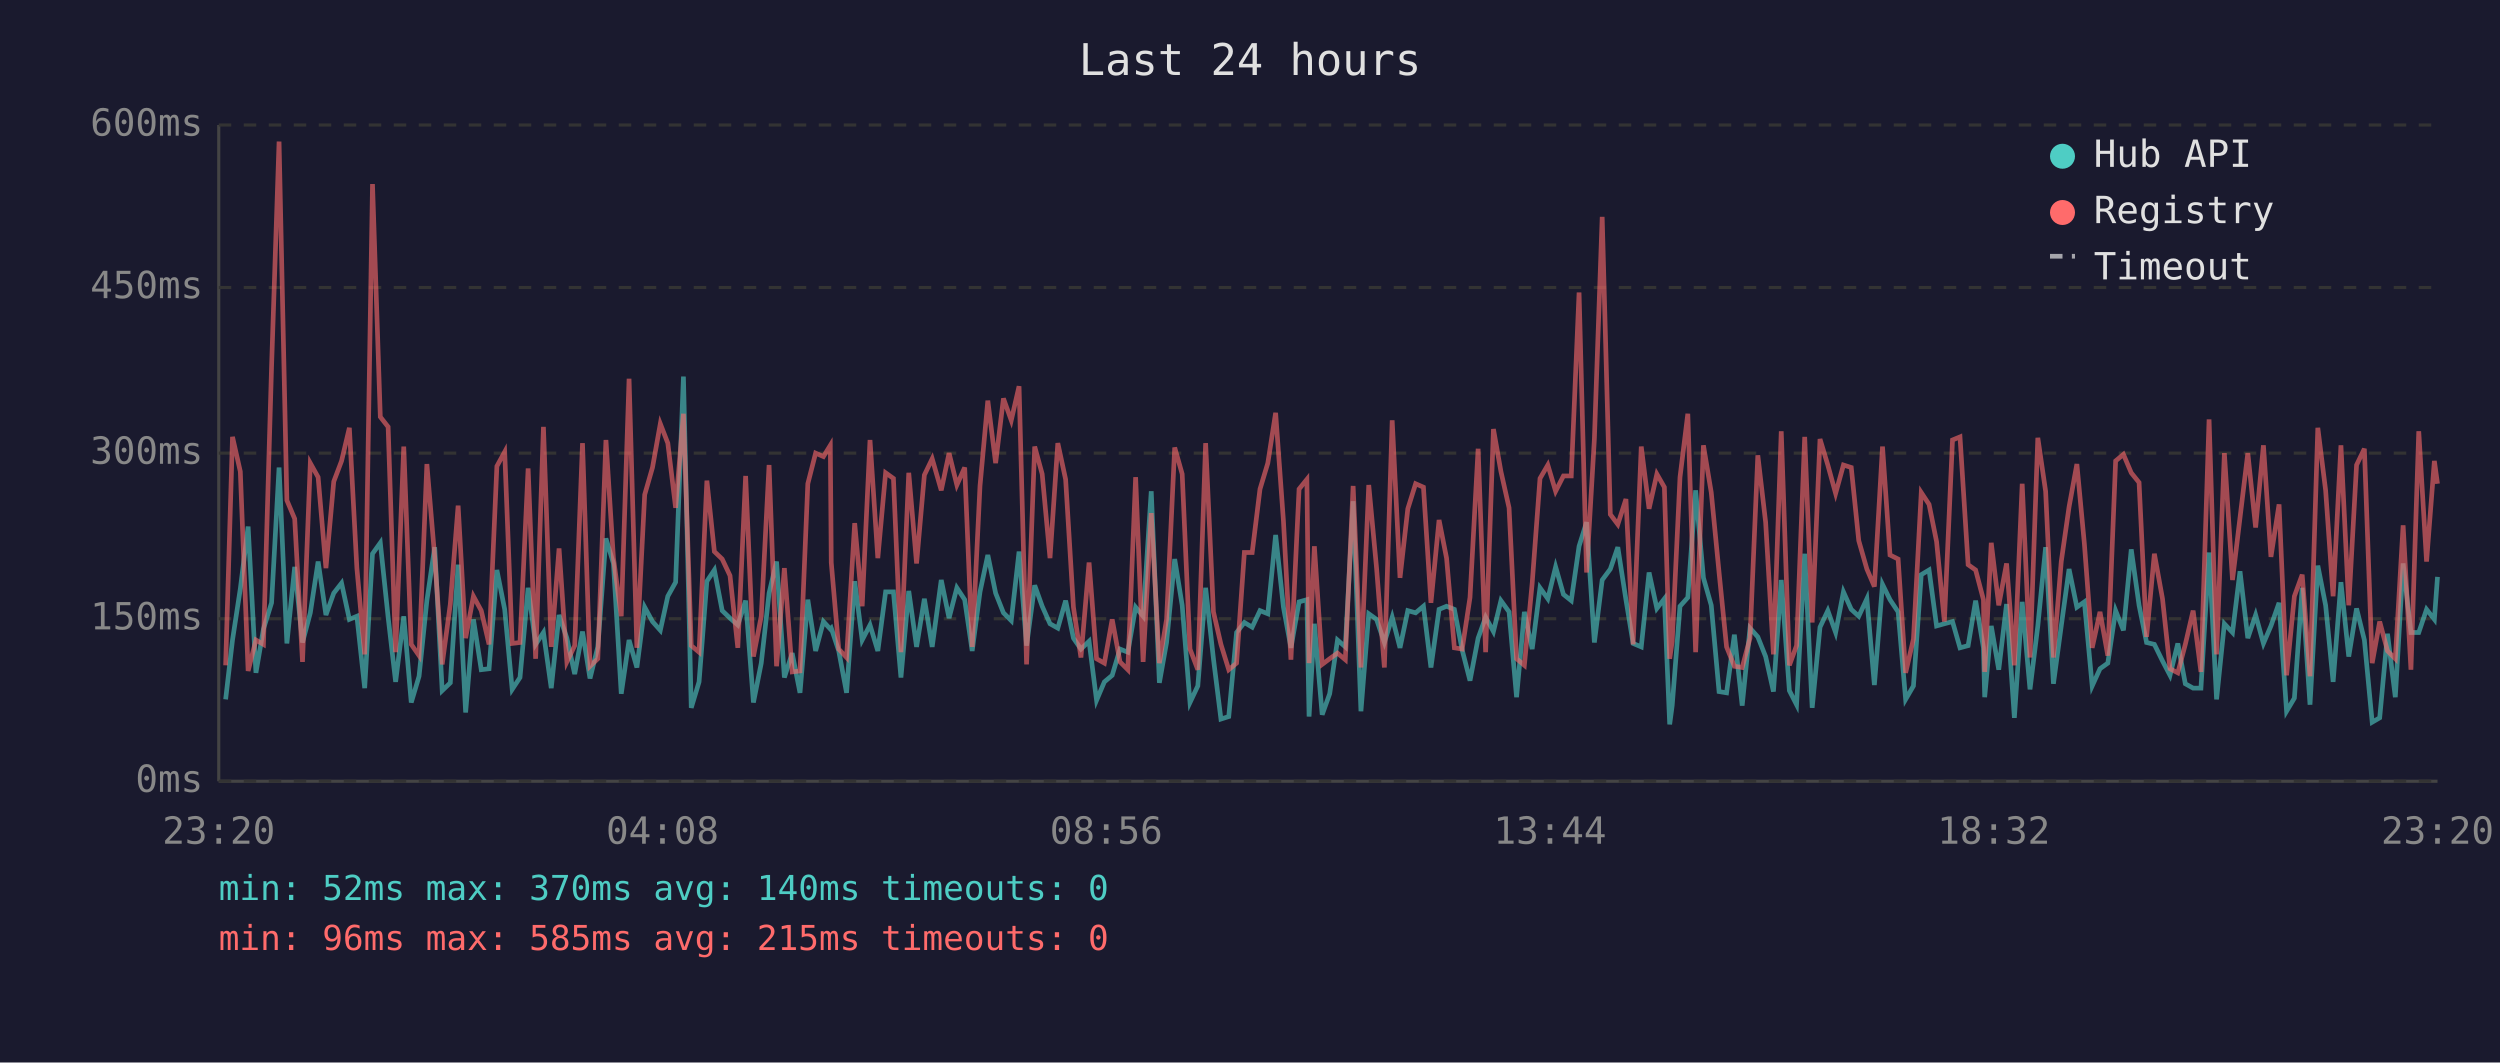
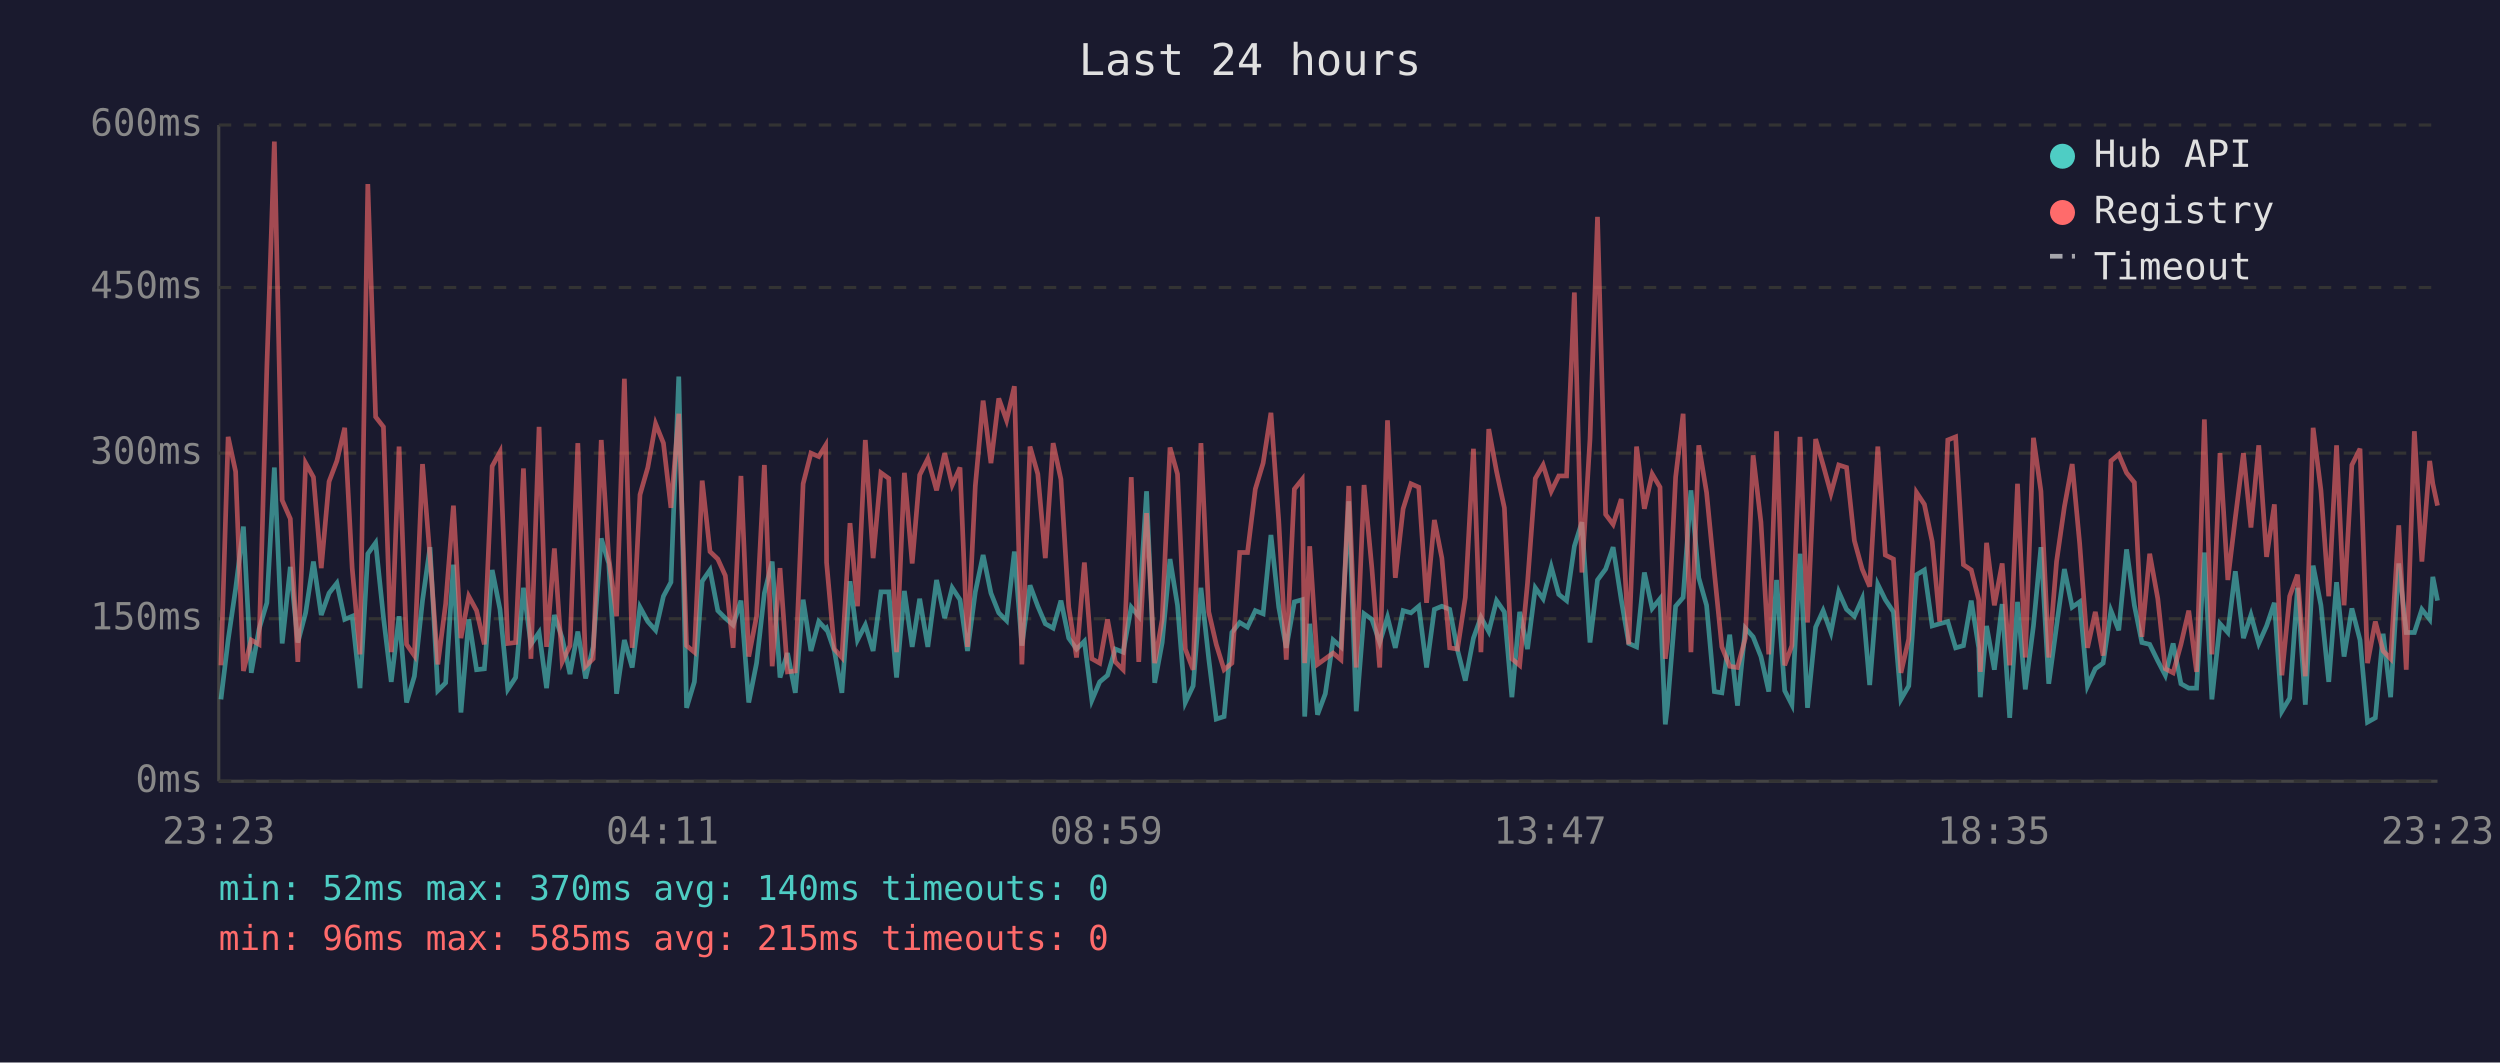
<svg xmlns="http://www.w3.org/2000/svg" viewBox="0 0 800 340" font-family="monospace" font-size="12">
  <rect width="800" height="340" fill="#1a1a2e" />
  <text x="400" y="24" fill="#e0e0e0" font-size="14" text-anchor="middle">Last 24 hours</text>
  <line x1="70" y1="40" x2="70" y2="250" stroke="#444" stroke-width="1" />
  <line x1="70" y1="250" x2="780" y2="250" stroke="#444" stroke-width="1" />
  <line x1="70" y1="250" x2="780" y2="250" stroke="#333" stroke-width="1" stroke-dasharray="4" />
  <text x="65" y="250" fill="#888" text-anchor="end" dominant-baseline="middle">0ms</text>
  <line x1="70" y1="198" x2="780" y2="198" stroke="#333" stroke-width="1" stroke-dasharray="4" />
  <text x="65" y="198" fill="#888" text-anchor="end" dominant-baseline="middle">150ms</text>
  <line x1="70" y1="145" x2="780" y2="145" stroke="#333" stroke-width="1" stroke-dasharray="4" />
  <text x="65" y="145" fill="#888" text-anchor="end" dominant-baseline="middle">300ms</text>
  <line x1="70" y1="92" x2="780" y2="92" stroke="#333" stroke-width="1" stroke-dasharray="4" />
  <text x="65" y="92" fill="#888" text-anchor="end" dominant-baseline="middle">450ms</text>
  <line x1="70" y1="40" x2="780" y2="40" stroke="#333" stroke-width="1" stroke-dasharray="4" />
  <text x="65" y="40" fill="#888" text-anchor="end" dominant-baseline="middle">600ms</text>
-   <text x="70" y="270" fill="#888" text-anchor="middle">23:20</text>
-   <text x="212" y="270" fill="#888" text-anchor="middle">04:08</text>
-   <text x="354" y="270" fill="#888" text-anchor="middle">08:56</text>
-   <text x="496" y="270" fill="#888" text-anchor="middle">13:44</text>
-   <text x="638" y="270" fill="#888" text-anchor="middle">18:32</text>
-   <text x="780" y="270" fill="#888" text-anchor="middle">23:20</text>
-   <polyline points="72.2,223.8 74.4,204.8 76.9,188.4 79.4,168.5 81.9,215.3 84.3,201.3 86.9,192.9 89.3,149.6 91.8,205.9 94.3,181.4 96.8,205.6 99.3,196.1 101.8,179.7 104.3,196.8 106.8,189.8 109.3,186.6 111.8,198.2 114.2,197.2 116.7,220.2 119.2,177.2 121.7,173.7 124.2,197.5 126.6,218.2 129.2,197.2 131.6,224.8 134.1,216.4 136.6,192.2 139.1,175.1 141.5,221.0 144.1,218.5 146.6,180.7 149.0,228.0 151.5,198.2 154.0,214.3 156.5,214.0 159.0,182.4 161.5,195.0 163.9,220.6 166.4,216.8 169.0,188.1 171.4,206.2 173.9,202.4 176.4,220.2 178.9,196.8 181.4,204.2 183.9,215.7 186.4,202.1 188.8,217.1 191.3,207.0 193.9,172.3 196.3,180.3 198.8,222.0 201.3,204.8 203.8,213.6 206.3,194.3 208.8,198.9 211.3,201.7 213.7,190.8 216.2,186.3 218.7,120.5 221.2,226.5 223.7,218.2 226.2,186.0 228.6,182.4 231.1,195.4 233.6,197.8 236.1,200.0 238.6,192.2 241.1,224.8 243.6,212.2 246.1,189.8 248.5,179.7 251.0,216.8 253.5,209.0 256.0,221.7 258.5,191.9 261.0,208.3 263.5,198.9 265.7,201.3 266.0,201.0 268.4,208.3 270.9,221.7 273.5,186.0 275.9,204.8 278.4,200.0 280.9,208.3 283.4,189.4 285.9,189.4 288.3,216.8 290.8,189.1 293.3,207.0 295.8,191.6 298.3,207.0 301.2,185.6 303.7,197.8 306.2,188.1 308.7,191.9 311.1,208.3 313.6,189.4 316.1,177.6 318.6,189.8 321.1,196.1 323.6,198.6 326.1,176.5 328.5,206.6 331.1,187.3 333.5,194.0 336.0,199.6 338.5,201.0 341.0,192.2 343.5,204.2 345.9,207.7 348.5,205.2 350.9,224.1 353.4,218.2 355.9,216.1 358.4,207.7 360.9,208.7 363.4,194.3 365.8,197.2 368.4,157.2 371.0,218.5 373.3,205.6 375.9,178.9 378.3,193.7 380.8,224.8 383.3,219.5 385.8,188.1 388.3,210.8 390.7,230.1 393.2,229.3 395.7,202.4 398.2,199.2 400.7,200.7 403.2,195.4 405.7,196.4 408.2,171.2 410.7,194.3 413.1,207.3 415.7,192.6 418.2,191.9 418.9,229.3 420.6,199.6 423.1,228.7 425.5,222.0 428.0,204.8 430.5,207.0 433.0,160.4 435.5,227.6 438.0,196.4 440.5,198.2 443.0,205.6 445.5,197.5 448.0,207.3 450.5,195.4 453.0,196.1 455.5,194.0 457.9,213.6 460.5,195.0 462.9,194.0 465.4,195.0 467.9,208.0 470.4,217.8 473.0,204.2 475.4,197.5 477.9,202.1 480.3,192.2 482.9,195.8 485.3,223.1 487.8,195.8 490.3,207.7 492.8,188.1 495.3,191.6 497.8,181.4 500.3,190.2 502.8,192.2 505.3,174.8 507.7,167.1 510.2,205.6 512.7,185.6 515.3,182.1 517.7,175.1 520.3,191.9 522.6,205.9 525.2,207.0 527.7,183.2 530.2,194.7 532.6,191.6 534.3,231.8 535.1,225.8 537.6,194.0 540.1,191.2 542.6,156.9 545.1,184.9 547.6,193.7 550.1,221.3 552.5,221.7 555.0,203.1 557.5,225.8 560.0,201.0 562.5,203.8 565.0,210.1 567.5,221.3 570.0,185.6 572.6,221.0 574.9,225.5 577.5,177.2 579.9,226.5 582.4,200.7 584.9,195.4 587.4,202.4 589.9,189.4 592.4,195.0 594.8,197.2 597.4,191.6 599.8,219.2 602.4,187.0 604.8,191.9 607.4,195.8 609.8,223.8 612.3,219.5 614.8,183.9 617.3,182.4 619.7,200.3 622.2,199.6 624.8,198.9 627.2,207.3 629.8,206.6 632.2,192.2 634.7,207.3 635.1,223.1 637.2,200.3 639.6,214.3 642.1,193.3 644.6,229.7 647.1,192.6 649.6,220.6 652.1,200.3 654.6,175.1 657.1,218.8 659.6,200.3 662.1,182.1 664.6,194.3 667.0,192.6 669.5,219.5 672.0,214.0 674.5,212.2 677.0,195.4 679.5,201.7 682.0,175.8 684.5,193.7 686.9,205.6 689.4,206.2 692.0,211.5 694.4,216.1 696.9,205.9 699.3,218.8 701.8,220.2 704.3,220.2 706.9,176.8 709.3,223.8 711.8,199.6 714.4,202.4 716.8,182.8 719.3,204.2 721.8,196.8 724.3,205.9 726.7,200.3 729.3,192.9 731.7,227.6 734.2,223.4 736.7,188.1 739.2,225.5 741.7,181.0 744.2,193.7 746.6,218.2 749.1,186.3 751.6,210.1 754.1,194.7 756.6,204.8 759.1,231.1 761.5,229.7 764.0,202.8 766.5,223.1 769.0,180.3 771.5,202.4 774.0,202.4 776.5,195.0 779.0,198.2 780.0,184.6" fill="none" stroke="#4ecdc4" stroke-width="1.5" opacity="0.6" />
-   <polyline points="72.2,212.9 74.4,139.8 76.9,150.9 79.4,214.7 81.9,204.8 84.3,206.2 86.9,117.3 89.3,45.3 91.8,160.1 94.3,166.0 96.8,211.8 99.3,148.2 101.8,152.7 104.3,181.8 106.8,154.1 109.3,147.5 111.8,136.9 114.2,181.8 116.7,209.4 119.2,58.9 121.7,133.4 124.2,136.6 126.6,208.7 129.2,142.9 131.6,206.2 134.1,209.8 136.6,148.5 139.1,178.2 141.5,212.6 144.1,193.3 146.6,161.8 149.0,204.2 151.5,190.8 154.0,195.4 156.5,206.2 159.0,149.2 161.5,144.6 163.9,205.9 166.4,205.6 169.0,149.9 171.4,210.8 173.9,136.6 176.4,207.0 178.9,175.5 181.4,211.8 183.9,206.6 186.4,141.8 188.8,213.2 191.3,210.8 193.9,140.8 196.3,178.6 198.8,197.2 201.3,121.2 203.8,207.3 206.3,158.3 208.8,149.6 211.3,135.6 213.7,141.8 216.2,162.5 218.7,132.4 221.2,206.6 223.7,208.7 226.2,153.8 228.6,176.5 231.1,178.9 233.6,184.2 236.1,207.3 238.6,152.3 241.1,210.1 243.6,197.2 246.1,148.8 248.5,213.2 251.0,181.8 253.5,215.0 256.0,214.7 258.5,154.8 261.0,145.0 263.5,146.1 265.7,142.5 266.0,180.0 268.4,207.7 270.9,210.4 273.5,167.4 275.9,194.0 278.4,140.8 280.9,178.6 283.4,151.3 285.9,153.1 288.3,208.7 290.8,151.3 293.3,180.3 295.8,152.0 298.3,146.8 301.2,156.9 303.7,145.0 306.2,155.2 308.7,149.6 311.1,207.0 313.6,155.5 316.1,128.2 318.6,148.2 321.1,127.5 323.6,134.5 326.1,123.6 328.5,212.6 331.1,142.9 333.5,151.7 336.0,178.6 338.5,141.8 341.0,153.4 343.5,194.3 345.9,210.4 348.5,180.0 350.9,210.8 353.4,212.2 355.9,198.2 358.4,211.8 360.9,214.3 363.4,152.7 365.8,211.8 368.4,164.2 371.0,212.2 373.3,198.2 375.9,143.2 378.3,151.7 380.8,207.7 383.3,214.3 385.8,141.8 388.3,195.8 390.7,206.2 393.2,214.3 395.7,212.2 398.2,176.8 400.7,176.8 403.2,156.5 405.7,148.2 408.2,132.1 410.7,166.7 413.1,211.1 415.7,156.5 418.2,153.4 418.9,212.2 420.6,174.8 423.1,212.6 425.5,210.8 428.0,209.0 430.5,211.1 433.0,155.5 435.5,213.6 438.0,155.2 440.5,181.8 443.0,213.6 445.5,134.5 448.0,184.9 450.5,162.8 453.0,154.8 455.5,155.9 457.9,192.9 460.5,166.4 462.9,178.6 465.4,207.3 467.9,207.7 470.4,191.2 473.0,143.6 475.4,208.7 477.9,137.3 480.3,150.9 482.9,162.5 485.3,210.8 487.8,212.9 490.3,186.6 492.8,153.1 495.3,148.8 497.8,157.2 500.3,152.3 502.8,152.3 505.3,93.6 507.7,183.2 510.2,140.5 512.7,69.4 515.3,164.6 517.7,167.8 520.3,159.7 522.6,206.2 525.2,142.9 527.7,162.8 530.2,151.7 532.6,155.9 534.3,210.8 535.1,205.2 537.6,152.7 540.1,132.4 542.6,208.7 545.1,142.5 547.6,157.6 550.1,183.2 552.5,207.0 555.0,213.2 557.5,213.6 560.0,204.2 562.5,145.7 565.0,167.1 567.5,209.4 570.0,138.0 572.6,212.9 574.9,206.6 577.5,139.8 579.9,199.2 582.4,140.5 584.9,148.8 587.4,157.9 589.9,148.8 592.4,149.6 594.8,173.0 597.4,182.1 599.8,187.7 602.4,142.9 604.8,177.6 607.4,178.9 609.8,215.3 612.3,204.5 614.8,157.6 617.3,161.4 619.7,173.3 622.2,198.9 624.8,140.8 627.2,139.8 629.8,180.7 632.2,182.4 634.7,191.9 635.1,215.0 637.2,173.7 639.6,193.7 642.1,180.3 644.6,212.9 647.1,154.8 649.6,210.4 652.1,140.1 654.6,157.2 657.1,210.4 659.6,179.7 662.1,162.2 664.6,148.5 667.0,174.0 669.5,207.3 672.0,195.8 674.5,209.8 677.0,147.5 679.5,145.4 682.0,151.3 684.5,154.4 686.9,203.8 689.4,177.2 692.0,191.6 694.4,214.0 696.9,215.3 699.3,206.2 701.8,195.4 704.3,215.0 706.9,134.2 709.3,209.4 711.8,145.0 714.4,185.6 716.8,165.7 719.3,145.0 721.8,168.8 724.3,142.5 726.7,178.2 729.3,161.4 731.7,216.1 734.2,190.8 736.7,183.9 739.2,216.4 741.7,136.9 744.2,156.9 746.6,190.8 749.1,142.5 751.6,193.7 754.1,148.8 756.6,143.6 759.1,212.2 761.5,198.9 764.0,208.3 766.5,210.8 769.0,168.1 771.5,214.3 774.0,138.0 776.5,179.7 779.0,147.5 780.0,154.8" fill="none" stroke="#ff6b6b" stroke-width="1.5" opacity="0.6" />
+   <text x="70" y="270" fill="#888" text-anchor="middle">23:23</text>
+   <text x="212" y="270" fill="#888" text-anchor="middle">04:11</text>
+   <text x="354" y="270" fill="#888" text-anchor="middle">08:59</text>
+   <text x="496" y="270" fill="#888" text-anchor="middle">13:47</text>
+   <text x="638" y="270" fill="#888" text-anchor="middle">18:35</text>
+   <text x="780" y="270" fill="#888" text-anchor="middle">23:23</text>
+   <polyline points="70.7,223.8 73.0,204.8 75.4,188.4 77.9,168.5 80.4,215.3 82.9,201.3 85.4,192.9 87.8,149.6 90.3,205.9 92.9,181.4 95.3,205.6 97.8,196.1 100.3,179.7 102.8,196.8 105.3,189.8 107.8,186.6 110.3,198.2 112.7,197.2 115.2,220.2 117.7,177.2 120.2,173.7 122.7,197.5 125.2,218.2 127.7,197.2 130.1,224.8 132.6,216.4 135.2,192.2 137.6,175.1 140.1,221.0 142.6,218.5 145.1,180.7 147.5,228.0 150.0,198.2 152.5,214.3 155.0,214.0 157.5,182.4 160.0,195.0 162.5,220.6 165.0,216.8 167.5,188.1 169.9,206.2 172.5,202.4 174.9,220.2 177.4,196.8 179.9,204.2 182.4,215.7 184.9,202.1 187.4,217.1 189.8,207.0 192.4,172.3 194.8,180.3 197.3,222.0 199.8,204.8 202.3,213.6 204.8,194.3 207.3,198.9 209.8,201.7 212.3,190.8 214.7,186.3 217.2,120.5 219.7,226.5 222.2,218.2 224.7,186.0 227.2,182.4 229.7,195.4 232.1,197.8 234.6,200.0 237.1,192.2 239.6,224.8 242.1,212.2 244.6,189.8 247.1,179.7 249.6,216.8 252.0,209.0 254.5,221.7 257.0,191.9 259.5,208.3 262.0,198.9 264.2,201.3 264.5,201.0 267.0,208.3 269.4,221.7 272.0,186.0 274.4,204.8 276.9,200.0 279.4,208.3 281.9,189.4 284.4,189.4 286.9,216.8 289.4,189.1 291.9,207.0 294.3,191.6 296.9,207.0 299.7,185.6 302.3,197.8 304.7,188.1 307.2,191.9 309.6,208.3 312.1,189.4 314.6,177.6 317.1,189.8 319.6,196.1 322.1,198.6 324.6,176.5 327.0,206.6 329.6,187.3 332.1,194.0 334.5,199.6 337.0,201.0 339.5,192.2 342.0,204.2 344.5,207.7 347.0,205.2 349.4,224.1 351.9,218.2 354.4,216.1 356.9,207.7 359.4,208.7 362.0,194.3 364.4,197.2 366.9,157.2 369.5,218.5 371.9,205.6 374.4,178.9 376.8,193.7 379.3,224.8 381.8,219.5 384.3,188.1 386.8,210.8 389.2,230.1 391.7,229.3 394.2,202.4 396.7,199.2 399.2,200.7 401.7,195.4 404.2,196.4 406.7,171.2 409.2,194.3 411.6,207.3 414.2,192.6 416.7,191.9 417.5,229.3 419.1,199.6 421.6,228.7 424.1,222.0 426.6,204.8 429.1,207.0 431.6,160.4 434.0,227.6 436.5,196.4 439.0,198.2 441.5,205.6 444.0,197.5 446.5,207.3 449.0,195.4 451.5,196.1 454.0,194.0 456.5,213.6 459.0,195.0 461.4,194.0 463.9,195.0 466.4,208.0 468.9,217.8 471.5,204.2 473.9,197.5 476.4,202.1 478.9,192.2 481.4,195.8 483.8,223.1 486.3,195.8 488.8,207.7 491.3,188.1 493.8,191.6 496.4,181.4 498.8,190.2 501.3,192.2 503.8,174.8 506.2,167.1 508.8,205.6 511.2,185.6 513.8,182.1 516.2,175.1 518.8,191.9 521.2,205.9 523.7,207.0 526.2,183.2 528.7,194.7 531.2,191.6 532.9,231.8 533.6,225.8 536.2,194.0 538.6,191.2 541.1,156.9 543.6,184.9 546.1,193.7 548.6,221.3 551.0,221.7 553.5,203.1 556.0,225.8 558.5,201.0 561.0,203.8 563.5,210.1 566.0,221.3 568.5,185.6 571.1,221.0 573.4,225.5 576.0,177.2 578.4,226.5 581.0,200.7 583.4,195.4 585.9,202.4 588.4,189.4 590.9,195.0 593.4,197.2 595.9,191.6 598.3,219.2 600.9,187.0 603.3,191.9 605.9,195.8 608.3,223.8 610.8,219.5 613.3,183.9 615.8,182.4 618.3,200.3 620.7,199.6 623.3,198.9 625.8,207.3 628.3,206.6 630.8,192.2 633.2,207.3 633.7,223.1 635.7,200.3 638.2,214.3 640.7,193.3 643.1,229.7 645.6,192.6 648.1,220.6 650.7,200.3 653.1,175.1 655.6,218.8 658.1,200.3 660.6,182.1 663.1,194.3 665.5,192.6 668.0,219.5 670.5,214.0 673.0,212.2 675.5,195.4 678.0,201.7 680.5,175.8 683.0,193.7 685.4,205.6 687.9,206.2 690.5,211.5 692.9,216.1 695.4,205.9 697.9,218.8 700.4,220.2 702.9,220.2 705.4,176.8 707.8,223.8 710.4,199.6 712.9,202.4 715.3,182.8 717.9,204.2 720.3,196.8 722.8,205.9 725.3,200.3 727.8,192.9 730.2,227.6 732.7,223.4 735.2,188.1 737.7,225.5 740.2,181.0 742.7,193.7 745.2,218.2 747.7,186.3 750.1,210.1 752.6,194.7 755.2,204.8 757.6,231.1 760.1,229.7 762.6,202.8 765.0,223.1 767.6,180.3 770.0,202.4 772.6,202.4 775.0,195.0 777.5,198.2 778.5,184.6 780.0,192.2" fill="none" stroke="#4ecdc4" stroke-width="1.5" opacity="0.6" />
+   <polyline points="70.7,212.9 73.0,139.8 75.4,150.9 77.9,214.7 80.4,204.8 82.9,206.2 85.4,117.3 87.8,45.3 90.3,160.1 92.9,166.0 95.3,211.8 97.8,148.2 100.3,152.7 102.8,181.8 105.3,154.1 107.8,147.5 110.3,136.9 112.7,181.8 115.2,209.4 117.7,58.9 120.2,133.4 122.7,136.6 125.2,208.7 127.7,142.9 130.1,206.2 132.6,209.8 135.2,148.5 137.6,178.2 140.1,212.6 142.6,193.3 145.1,161.8 147.5,204.2 150.0,190.8 152.5,195.4 155.0,206.2 157.5,149.2 160.0,144.6 162.5,205.9 165.0,205.6 167.5,149.9 169.9,210.8 172.5,136.6 174.9,207.0 177.4,175.5 179.9,211.8 182.4,206.6 184.9,141.8 187.4,213.2 189.8,210.8 192.4,140.8 194.8,178.6 197.3,197.2 199.8,121.2 202.3,207.3 204.8,158.3 207.3,149.6 209.8,135.6 212.3,141.8 214.7,162.5 217.2,132.4 219.7,206.6 222.2,208.7 224.7,153.8 227.2,176.5 229.7,178.9 232.1,184.2 234.6,207.3 237.1,152.3 239.6,210.1 242.1,197.2 244.6,148.8 247.1,213.2 249.6,181.8 252.0,215.0 254.5,214.7 257.0,154.8 259.5,145.0 262.0,146.1 264.2,142.5 264.5,180.0 267.0,207.7 269.4,210.4 272.0,167.4 274.4,194.0 276.9,140.8 279.4,178.6 281.9,151.3 284.4,153.1 286.9,208.7 289.4,151.3 291.9,180.3 294.3,152.0 296.9,146.8 299.7,156.9 302.3,145.0 304.7,155.2 307.2,149.6 309.6,207.0 312.1,155.5 314.6,128.2 317.1,148.2 319.6,127.5 322.1,134.5 324.6,123.6 327.0,212.6 329.6,142.9 332.1,151.7 334.5,178.6 337.0,141.8 339.5,153.4 342.0,194.3 344.5,210.4 347.0,180.0 349.4,210.8 351.9,212.2 354.4,198.2 356.9,211.8 359.4,214.3 362.0,152.7 364.4,211.8 366.9,164.2 369.5,212.2 371.9,198.2 374.4,143.2 376.8,151.7 379.3,207.7 381.8,214.3 384.3,141.8 386.8,195.8 389.2,206.2 391.7,214.3 394.2,212.2 396.7,176.8 399.2,176.8 401.7,156.5 404.2,148.2 406.7,132.1 409.2,166.7 411.6,211.1 414.2,156.5 416.7,153.4 417.5,212.2 419.1,174.8 421.6,212.6 424.1,210.8 426.6,209.0 429.1,211.1 431.6,155.5 434.0,213.6 436.5,155.2 439.0,181.8 441.5,213.6 444.0,134.5 446.5,184.9 449.0,162.8 451.5,154.8 454.0,155.9 456.5,192.9 459.0,166.4 461.4,178.6 463.9,207.3 466.4,207.7 468.9,191.2 471.5,143.6 473.9,208.7 476.4,137.3 478.9,150.9 481.4,162.5 483.8,210.8 486.3,212.9 488.8,186.6 491.3,153.1 493.8,148.8 496.4,157.2 498.8,152.3 501.3,152.3 503.8,93.6 506.2,183.2 508.8,140.5 511.2,69.4 513.8,164.6 516.2,167.8 518.8,159.7 521.2,206.2 523.7,142.9 526.2,162.8 528.7,151.7 531.2,155.9 532.9,210.8 533.6,205.2 536.2,152.7 538.6,132.4 541.1,208.7 543.6,142.5 546.1,157.6 548.6,183.2 551.0,207.0 553.5,213.2 556.0,213.6 558.5,204.2 561.0,145.7 563.5,167.1 566.0,209.4 568.5,138.0 571.1,212.9 573.4,206.6 576.0,139.8 578.4,199.2 581.0,140.5 583.4,148.8 585.9,157.9 588.4,148.8 590.9,149.6 593.4,173.0 595.9,182.1 598.3,187.7 600.9,142.9 603.3,177.6 605.9,178.9 608.3,215.3 610.8,204.5 613.3,157.6 615.8,161.4 618.3,173.3 620.7,198.9 623.3,140.8 625.8,139.8 628.3,180.7 630.8,182.4 633.2,191.9 633.7,215.0 635.7,173.7 638.2,193.7 640.7,180.3 643.1,212.9 645.6,154.8 648.1,210.4 650.7,140.1 653.1,157.2 655.6,210.4 658.1,179.7 660.6,162.2 663.1,148.5 665.5,174.0 668.0,207.3 670.5,195.8 673.0,209.8 675.5,147.5 678.0,145.4 680.5,151.3 683.0,154.4 685.4,203.8 687.9,177.2 690.5,191.6 692.9,214.0 695.4,215.3 697.9,206.2 700.4,195.4 702.9,215.0 705.4,134.2 707.8,209.4 710.4,145.0 712.9,185.6 715.3,165.7 717.9,145.0 720.3,168.8 722.8,142.5 725.3,178.2 727.8,161.4 730.2,216.1 732.7,190.8 735.2,183.9 737.7,216.4 740.2,136.9 742.7,156.9 745.2,190.8 747.7,142.5 750.1,193.7 752.6,148.8 755.2,143.6 757.6,212.2 760.1,198.9 762.6,208.3 765.0,210.8 767.6,168.1 770.0,214.3 772.6,138.0 775.0,179.7 777.5,147.5 778.5,154.8 780.0,161.8" fill="none" stroke="#ff6b6b" stroke-width="1.5" opacity="0.6" />
  <circle cx="660" cy="50" r="4" fill="#4ecdc4" />
  <text x="670" y="50" fill="#e0e0e0" dominant-baseline="middle">Hub API</text>
  <circle cx="660" cy="68" r="4" fill="#ff6b6b" />
  <text x="670" y="68" fill="#e0e0e0" dominant-baseline="middle">Registry</text>
  <line x1="656" y1="82" x2="664" y2="82" stroke="#e0e0e0" stroke-width="1.5" stroke-dasharray="4,3" opacity="0.7" />
  <text x="670" y="86" fill="#e0e0e0" dominant-baseline="middle">Timeout</text>
  <text x="70" y="288" fill="#4ecdc4" font-size="11">min: 52ms  max: 370ms  avg: 140ms  timeouts: 0</text>
  <text x="70" y="304" fill="#ff6b6b" font-size="11">min: 96ms  max: 585ms  avg: 215ms  timeouts: 0</text>
</svg>
